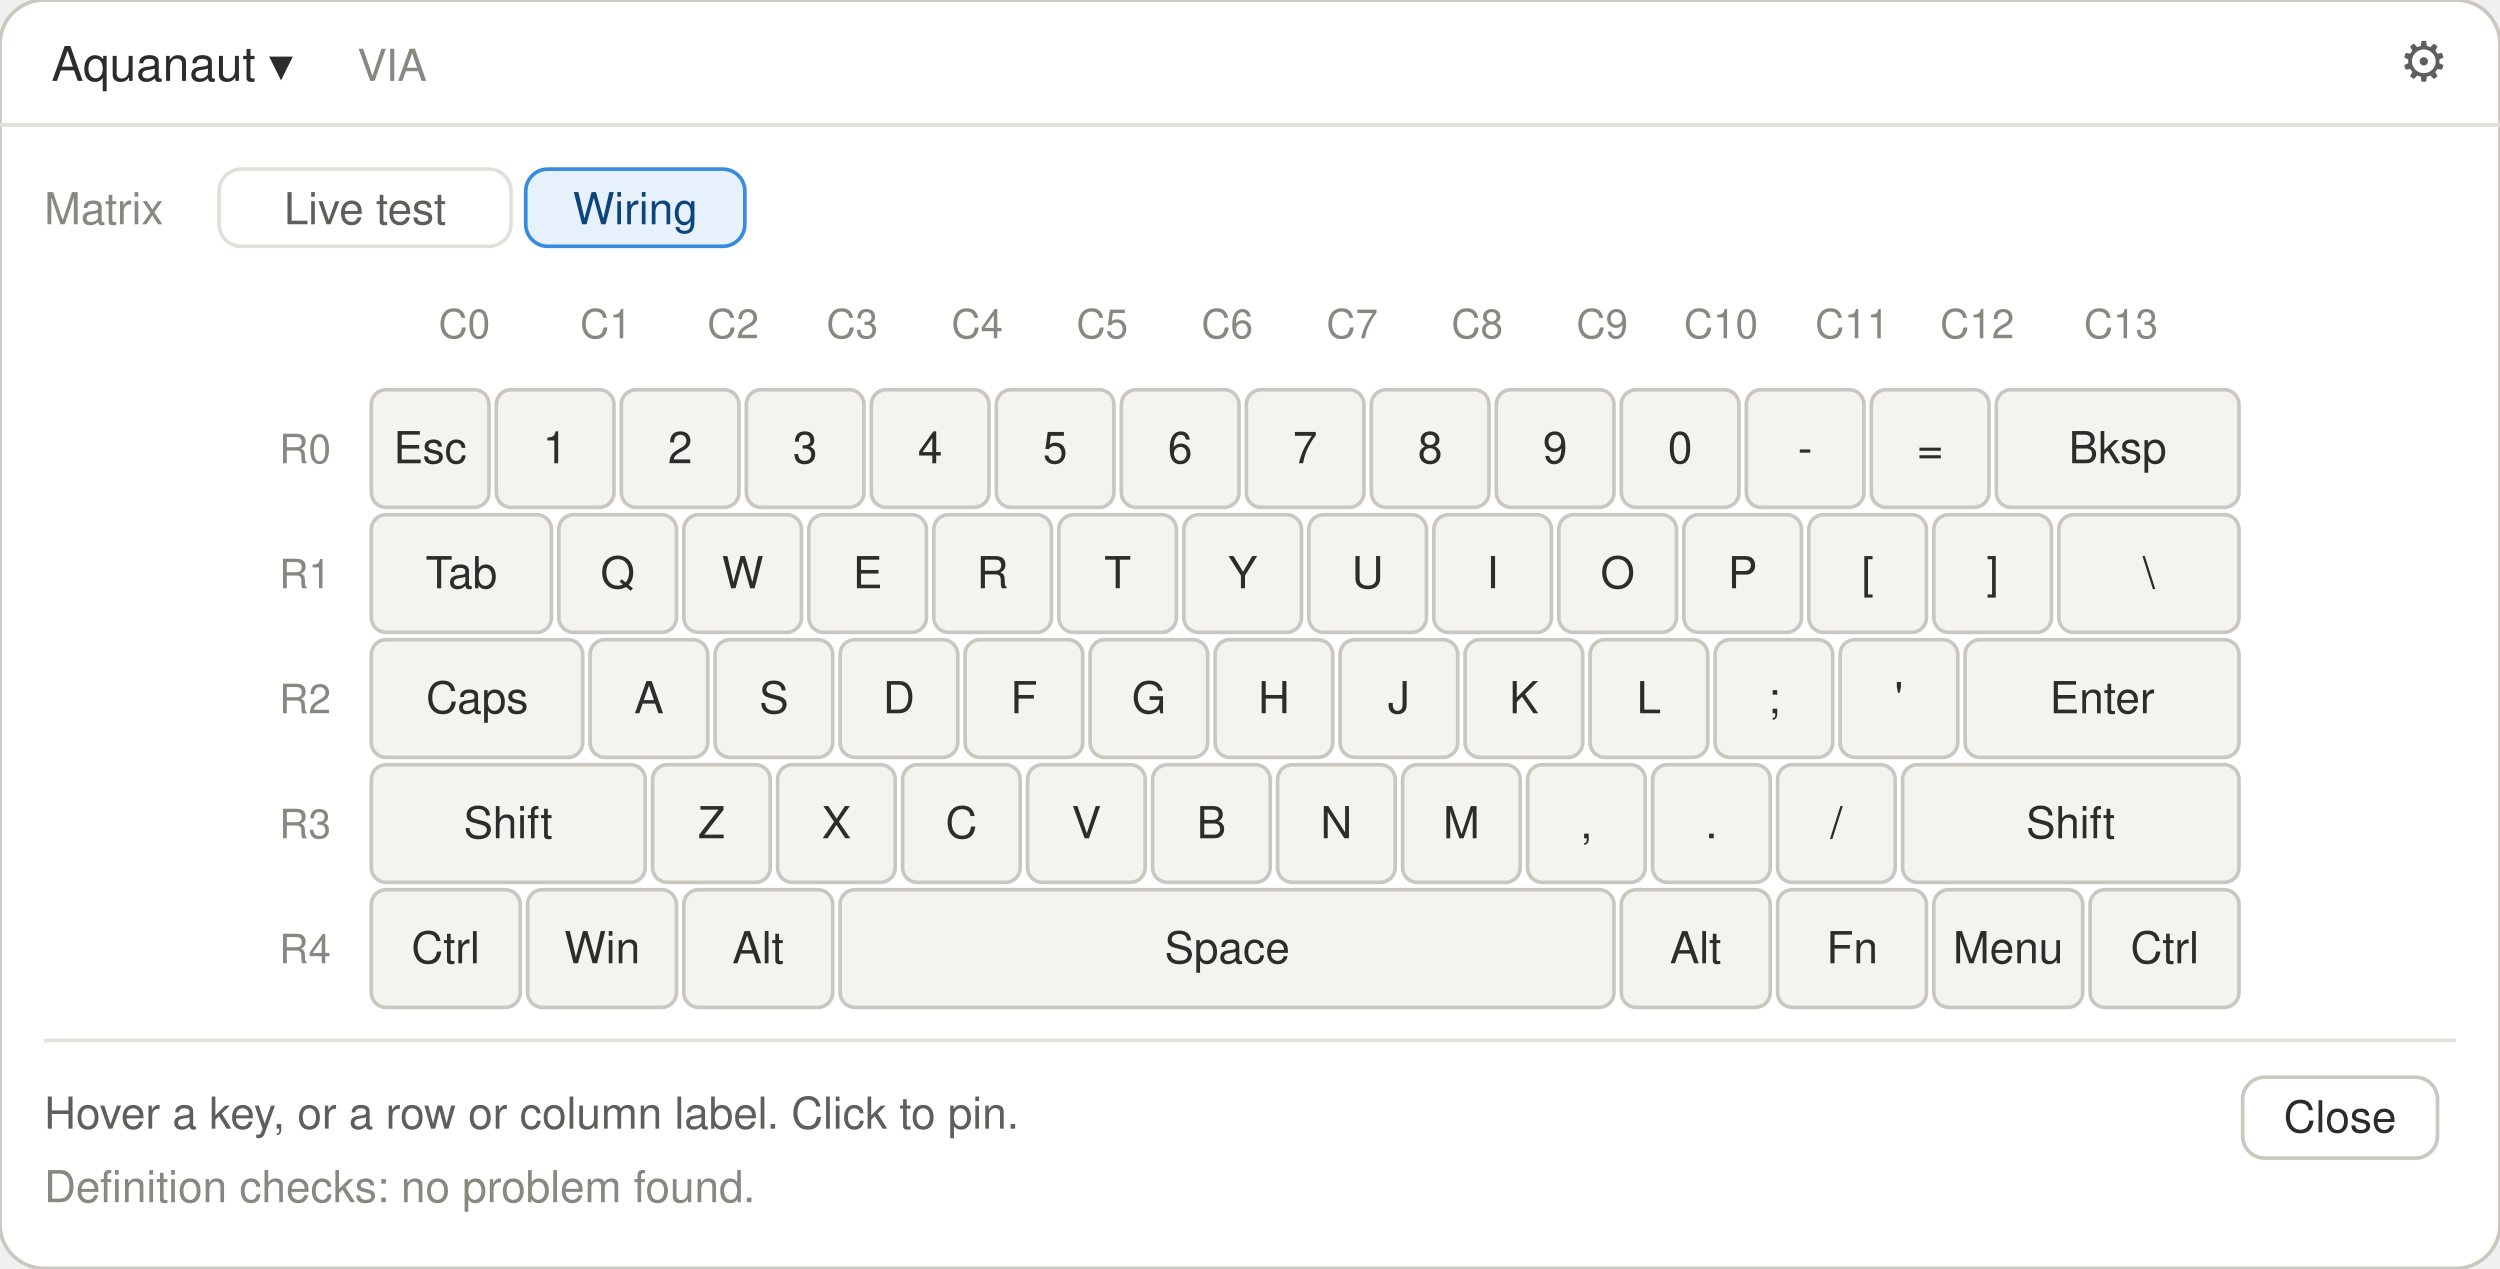
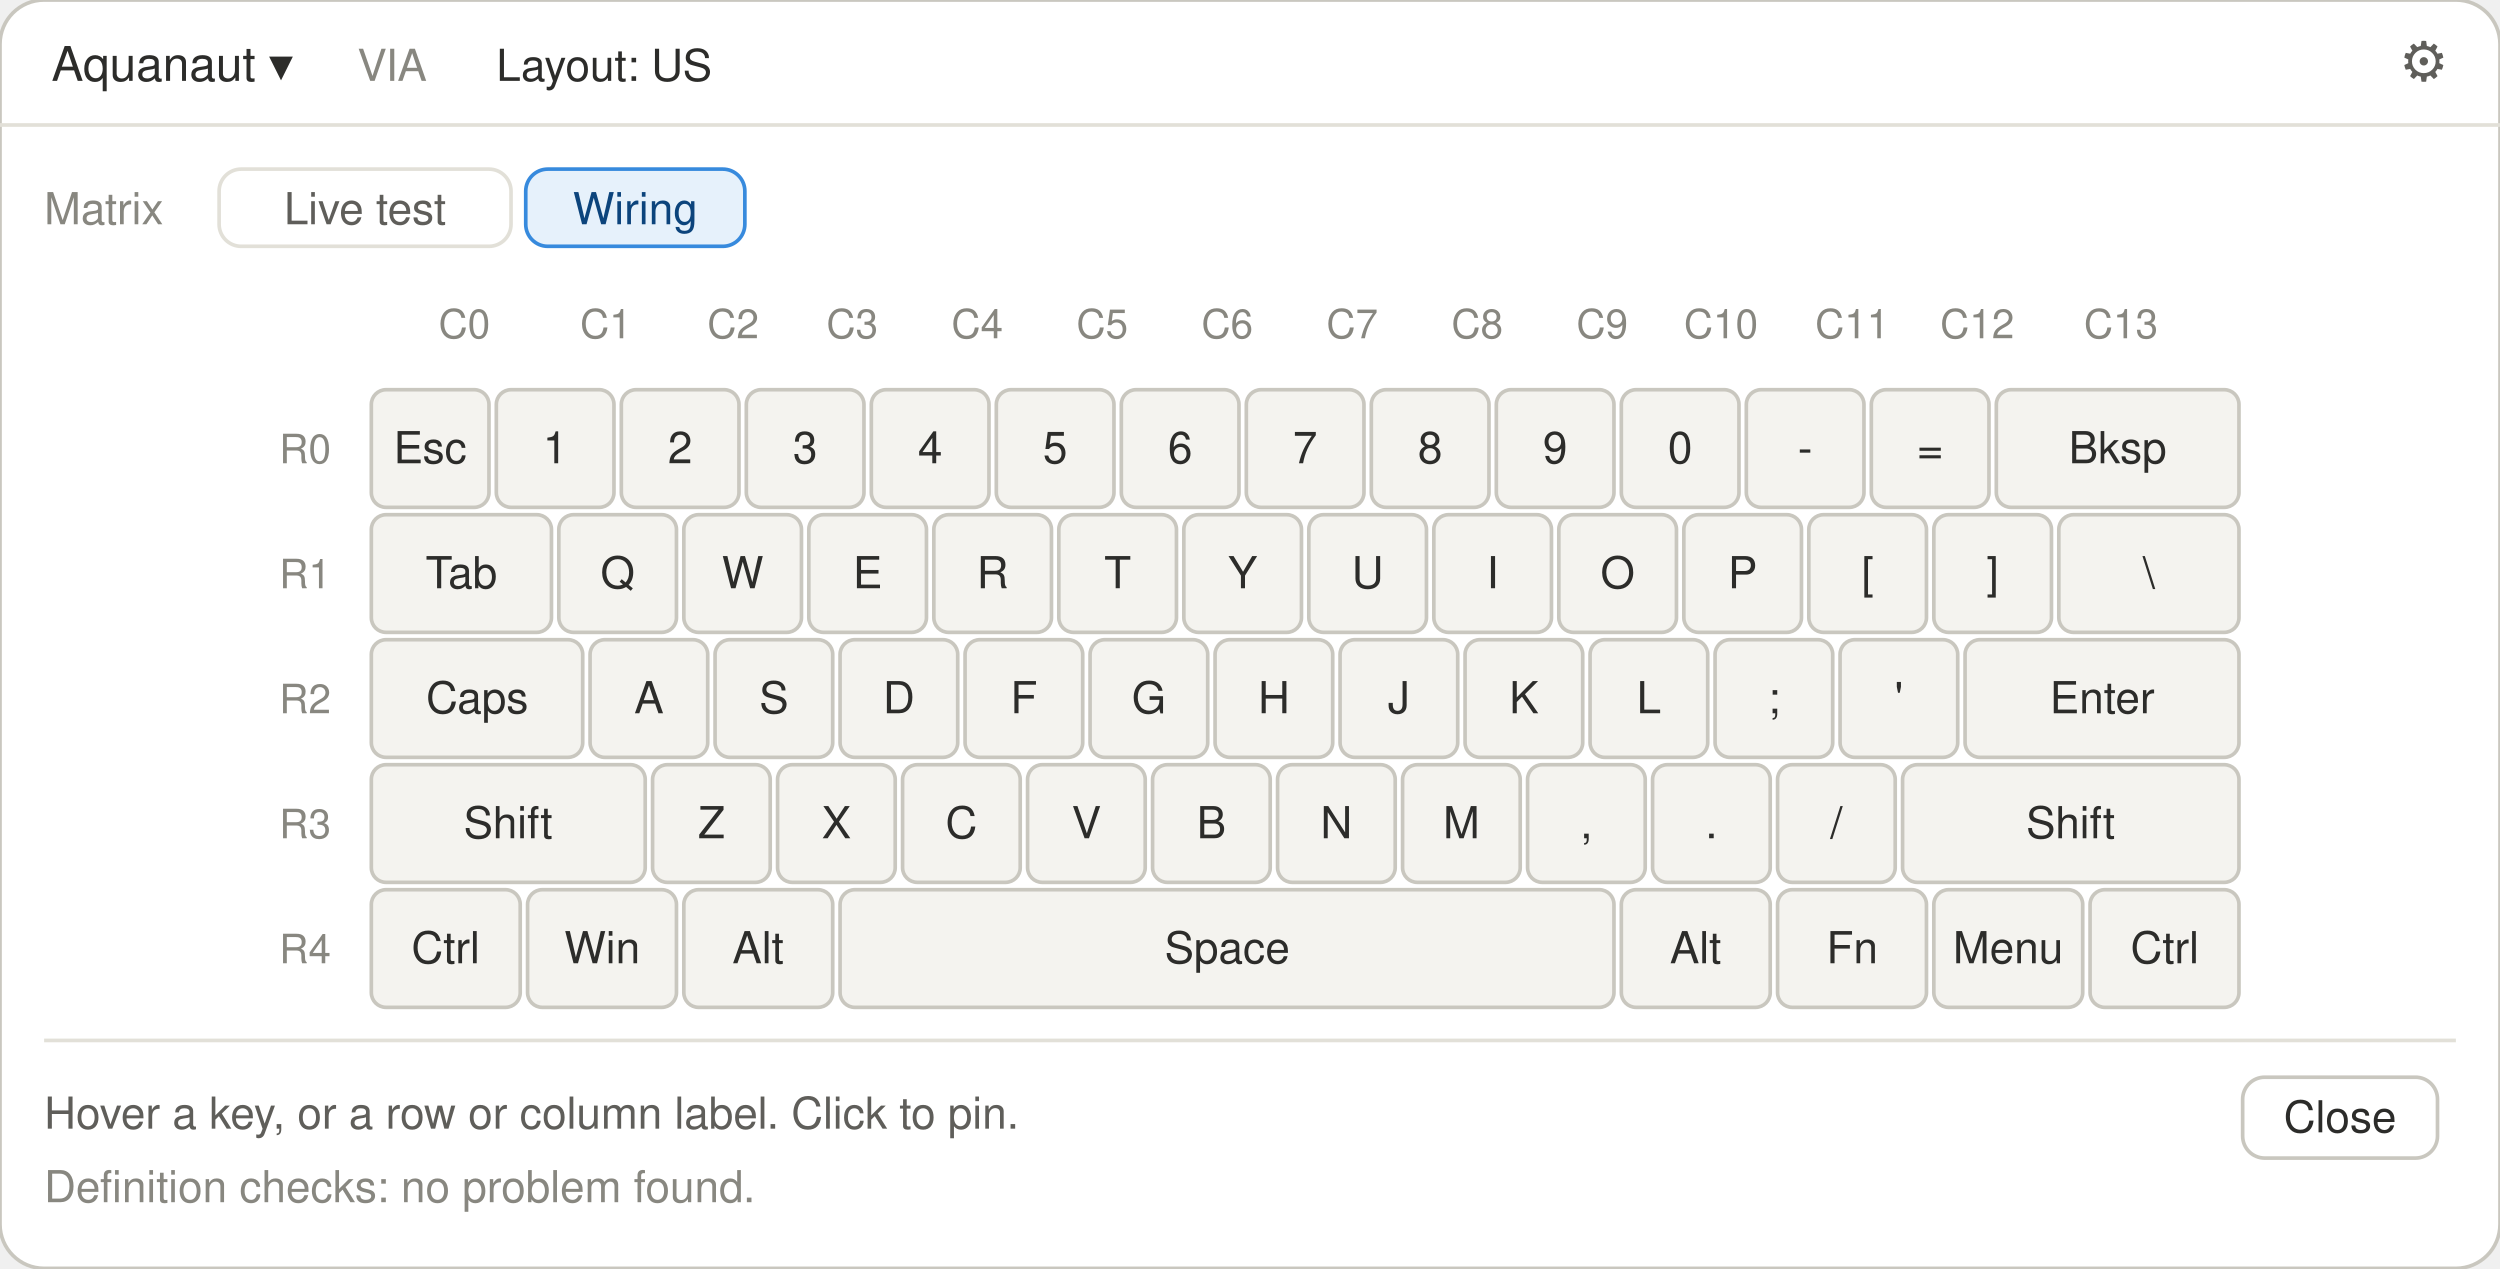
<svg xmlns="http://www.w3.org/2000/svg" width="680" height="345" viewBox="0 0 680 345">
  <rect x="0.0" y="0.0" width="680.0" height="345.0" rx="12" fill="#FFFFFF" stroke="#C9C7BF" stroke-width="1" />
  <text x="14.0" y="22.0" font-family="Segoe UI, Helvetica, Arial, sans-serif" font-size="13" fill="#2C2C2A" text-anchor="start" font-weight="400">Aquanaut  ▾</text>
  <text x="97.2" y="22.0" font-family="Segoe UI, Helvetica, Arial, sans-serif" font-size="12" fill="#888780" text-anchor="start" font-weight="400">VIA</text>
+   <text x="135.0" y="22.0" font-family="Segoe UI, Helvetica, Arial, sans-serif" font-size="12" fill="#2C2C2A" text-anchor="start" font-weight="400">Layout: US</text>
  <text x="666.0" y="22.0" font-family="Segoe UI, Helvetica, Arial, sans-serif" font-size="15" fill="#5F5E5A" text-anchor="end" font-weight="400">⚙</text>
  <line x1="0" y1="34" x2="680" y2="34" stroke="#E2E0D8" stroke-width="1" />
  <text x="12.0" y="61.0" font-family="Segoe UI, Helvetica, Arial, sans-serif" font-size="12" fill="#888780" text-anchor="start" font-weight="400">Matrix</text>
  <rect x="59.6" y="46.0" width="79.4" height="21.0" rx="6" fill="#FFFFFF" stroke="#E2E0D8" stroke-width="1" />
  <text x="99.3" y="61.0" font-family="Segoe UI, Helvetica, Arial, sans-serif" font-size="12" fill="#5F5E5A" text-anchor="middle" font-weight="400">Live test</text>
  <rect x="143.0" y="46.0" width="59.6" height="21.0" rx="6" fill="#E6F1FB" stroke="#378ADD" stroke-width="1" />
  <text x="172.8" y="61.0" font-family="Segoe UI, Helvetica, Arial, sans-serif" font-size="12" fill="#0C447C" text-anchor="middle" font-weight="400">Wiring</text>
  <rect x="101.0" y="106.0" width="32.0" height="32.0" rx="4" fill="#F4F3EF" stroke="#C9C7BF" stroke-width="1" />
  <rect x="135.0" y="106.0" width="32.0" height="32.0" rx="4" fill="#F4F3EF" stroke="#C9C7BF" stroke-width="1" />
  <rect x="169.0" y="106.0" width="32.0" height="32.0" rx="4" fill="#F4F3EF" stroke="#C9C7BF" stroke-width="1" />
  <rect x="203.0" y="106.0" width="32.0" height="32.0" rx="4" fill="#F4F3EF" stroke="#C9C7BF" stroke-width="1" />
  <rect x="237.0" y="106.0" width="32.0" height="32.0" rx="4" fill="#F4F3EF" stroke="#C9C7BF" stroke-width="1" />
  <rect x="271.0" y="106.0" width="32.0" height="32.0" rx="4" fill="#F4F3EF" stroke="#C9C7BF" stroke-width="1" />
  <rect x="305.0" y="106.0" width="32.0" height="32.0" rx="4" fill="#F4F3EF" stroke="#C9C7BF" stroke-width="1" />
  <rect x="339.0" y="106.0" width="32.0" height="32.0" rx="4" fill="#F4F3EF" stroke="#C9C7BF" stroke-width="1" />
  <rect x="373.0" y="106.0" width="32.0" height="32.0" rx="4" fill="#F4F3EF" stroke="#C9C7BF" stroke-width="1" />
  <rect x="407.0" y="106.0" width="32.0" height="32.0" rx="4" fill="#F4F3EF" stroke="#C9C7BF" stroke-width="1" />
  <rect x="441.0" y="106.0" width="32.0" height="32.0" rx="4" fill="#F4F3EF" stroke="#C9C7BF" stroke-width="1" />
  <rect x="475.0" y="106.0" width="32.0" height="32.0" rx="4" fill="#F4F3EF" stroke="#C9C7BF" stroke-width="1" />
  <rect x="509.0" y="106.0" width="32.0" height="32.0" rx="4" fill="#F4F3EF" stroke="#C9C7BF" stroke-width="1" />
  <rect x="543.0" y="106.0" width="66.0" height="32.0" rx="4" fill="#F4F3EF" stroke="#C9C7BF" stroke-width="1" />
  <rect x="101.0" y="140.0" width="49.0" height="32.0" rx="4" fill="#F4F3EF" stroke="#C9C7BF" stroke-width="1" />
  <rect x="152.0" y="140.0" width="32.0" height="32.0" rx="4" fill="#F4F3EF" stroke="#C9C7BF" stroke-width="1" />
  <rect x="186.0" y="140.0" width="32.0" height="32.0" rx="4" fill="#F4F3EF" stroke="#C9C7BF" stroke-width="1" />
  <rect x="220.0" y="140.0" width="32.0" height="32.0" rx="4" fill="#F4F3EF" stroke="#C9C7BF" stroke-width="1" />
  <rect x="254.0" y="140.0" width="32.0" height="32.0" rx="4" fill="#F4F3EF" stroke="#C9C7BF" stroke-width="1" />
  <rect x="288.0" y="140.0" width="32.0" height="32.0" rx="4" fill="#F4F3EF" stroke="#C9C7BF" stroke-width="1" />
  <rect x="322.0" y="140.0" width="32.0" height="32.0" rx="4" fill="#F4F3EF" stroke="#C9C7BF" stroke-width="1" />
  <rect x="356.0" y="140.0" width="32.0" height="32.0" rx="4" fill="#F4F3EF" stroke="#C9C7BF" stroke-width="1" />
  <rect x="390.0" y="140.0" width="32.0" height="32.0" rx="4" fill="#F4F3EF" stroke="#C9C7BF" stroke-width="1" />
  <rect x="424.0" y="140.0" width="32.0" height="32.0" rx="4" fill="#F4F3EF" stroke="#C9C7BF" stroke-width="1" />
  <rect x="458.0" y="140.0" width="32.0" height="32.0" rx="4" fill="#F4F3EF" stroke="#C9C7BF" stroke-width="1" />
  <rect x="492.0" y="140.0" width="32.0" height="32.0" rx="4" fill="#F4F3EF" stroke="#C9C7BF" stroke-width="1" />
  <rect x="526.0" y="140.0" width="32.0" height="32.0" rx="4" fill="#F4F3EF" stroke="#C9C7BF" stroke-width="1" />
  <rect x="560.0" y="140.0" width="49.0" height="32.0" rx="4" fill="#F4F3EF" stroke="#C9C7BF" stroke-width="1" />
  <rect x="101.0" y="174.0" width="57.5" height="32.0" rx="4" fill="#F4F3EF" stroke="#C9C7BF" stroke-width="1" />
  <rect x="160.5" y="174.0" width="32.0" height="32.0" rx="4" fill="#F4F3EF" stroke="#C9C7BF" stroke-width="1" />
  <rect x="194.5" y="174.0" width="32.0" height="32.0" rx="4" fill="#F4F3EF" stroke="#C9C7BF" stroke-width="1" />
  <rect x="228.5" y="174.0" width="32.0" height="32.0" rx="4" fill="#F4F3EF" stroke="#C9C7BF" stroke-width="1" />
  <rect x="262.5" y="174.0" width="32.0" height="32.0" rx="4" fill="#F4F3EF" stroke="#C9C7BF" stroke-width="1" />
  <rect x="296.5" y="174.0" width="32.0" height="32.0" rx="4" fill="#F4F3EF" stroke="#C9C7BF" stroke-width="1" />
  <rect x="330.5" y="174.0" width="32.0" height="32.0" rx="4" fill="#F4F3EF" stroke="#C9C7BF" stroke-width="1" />
  <rect x="364.5" y="174.0" width="32.0" height="32.0" rx="4" fill="#F4F3EF" stroke="#C9C7BF" stroke-width="1" />
  <rect x="398.5" y="174.0" width="32.0" height="32.0" rx="4" fill="#F4F3EF" stroke="#C9C7BF" stroke-width="1" />
  <rect x="432.5" y="174.0" width="32.0" height="32.0" rx="4" fill="#F4F3EF" stroke="#C9C7BF" stroke-width="1" />
  <rect x="466.5" y="174.0" width="32.0" height="32.0" rx="4" fill="#F4F3EF" stroke="#C9C7BF" stroke-width="1" />
  <rect x="500.5" y="174.0" width="32.0" height="32.0" rx="4" fill="#F4F3EF" stroke="#C9C7BF" stroke-width="1" />
  <rect x="534.5" y="174.0" width="74.5" height="32.0" rx="4" fill="#F4F3EF" stroke="#C9C7BF" stroke-width="1" />
  <rect x="101.0" y="208.0" width="74.5" height="32.0" rx="4" fill="#F4F3EF" stroke="#C9C7BF" stroke-width="1" />
  <rect x="177.5" y="208.0" width="32.0" height="32.0" rx="4" fill="#F4F3EF" stroke="#C9C7BF" stroke-width="1" />
  <rect x="211.5" y="208.0" width="32.0" height="32.0" rx="4" fill="#F4F3EF" stroke="#C9C7BF" stroke-width="1" />
  <rect x="245.5" y="208.0" width="32.0" height="32.0" rx="4" fill="#F4F3EF" stroke="#C9C7BF" stroke-width="1" />
  <rect x="279.5" y="208.0" width="32.0" height="32.0" rx="4" fill="#F4F3EF" stroke="#C9C7BF" stroke-width="1" />
  <rect x="313.5" y="208.0" width="32.0" height="32.0" rx="4" fill="#F4F3EF" stroke="#C9C7BF" stroke-width="1" />
  <rect x="347.5" y="208.0" width="32.0" height="32.0" rx="4" fill="#F4F3EF" stroke="#C9C7BF" stroke-width="1" />
  <rect x="381.5" y="208.0" width="32.0" height="32.0" rx="4" fill="#F4F3EF" stroke="#C9C7BF" stroke-width="1" />
  <rect x="415.5" y="208.0" width="32.0" height="32.0" rx="4" fill="#F4F3EF" stroke="#C9C7BF" stroke-width="1" />
  <rect x="449.5" y="208.0" width="32.0" height="32.0" rx="4" fill="#F4F3EF" stroke="#C9C7BF" stroke-width="1" />
  <rect x="483.5" y="208.0" width="32.0" height="32.0" rx="4" fill="#F4F3EF" stroke="#C9C7BF" stroke-width="1" />
  <rect x="517.5" y="208.0" width="91.5" height="32.0" rx="4" fill="#F4F3EF" stroke="#C9C7BF" stroke-width="1" />
  <rect x="101.0" y="242.0" width="40.5" height="32.0" rx="4" fill="#F4F3EF" stroke="#C9C7BF" stroke-width="1" />
  <rect x="143.5" y="242.0" width="40.5" height="32.0" rx="4" fill="#F4F3EF" stroke="#C9C7BF" stroke-width="1" />
  <rect x="186.0" y="242.0" width="40.5" height="32.0" rx="4" fill="#F4F3EF" stroke="#C9C7BF" stroke-width="1" />
  <rect x="228.5" y="242.0" width="210.5" height="32.0" rx="4" fill="#F4F3EF" stroke="#C9C7BF" stroke-width="1" />
  <rect x="441.0" y="242.0" width="40.5" height="32.0" rx="4" fill="#F4F3EF" stroke="#C9C7BF" stroke-width="1" />
  <rect x="483.5" y="242.0" width="40.5" height="32.0" rx="4" fill="#F4F3EF" stroke="#C9C7BF" stroke-width="1" />
  <rect x="526.0" y="242.0" width="40.5" height="32.0" rx="4" fill="#F4F3EF" stroke="#C9C7BF" stroke-width="1" />
  <rect x="568.5" y="242.0" width="40.5" height="32.0" rx="4" fill="#F4F3EF" stroke="#C9C7BF" stroke-width="1" />
  <text x="117.0" y="126.0" font-family="Segoe UI, Helvetica, Arial, sans-serif" font-size="12" fill="#2C2C2A" text-anchor="middle" font-weight="400">Esc</text>
  <text x="151.0" y="126.0" font-family="Segoe UI, Helvetica, Arial, sans-serif" font-size="12" fill="#2C2C2A" text-anchor="middle" font-weight="400">1</text>
  <text x="185.0" y="126.0" font-family="Segoe UI, Helvetica, Arial, sans-serif" font-size="12" fill="#2C2C2A" text-anchor="middle" font-weight="400">2</text>
  <text x="219.0" y="126.0" font-family="Segoe UI, Helvetica, Arial, sans-serif" font-size="12" fill="#2C2C2A" text-anchor="middle" font-weight="400">3</text>
  <text x="253.0" y="126.0" font-family="Segoe UI, Helvetica, Arial, sans-serif" font-size="12" fill="#2C2C2A" text-anchor="middle" font-weight="400">4</text>
  <text x="287.0" y="126.0" font-family="Segoe UI, Helvetica, Arial, sans-serif" font-size="12" fill="#2C2C2A" text-anchor="middle" font-weight="400">5</text>
  <text x="321.0" y="126.0" font-family="Segoe UI, Helvetica, Arial, sans-serif" font-size="12" fill="#2C2C2A" text-anchor="middle" font-weight="400">6</text>
  <text x="355.0" y="126.0" font-family="Segoe UI, Helvetica, Arial, sans-serif" font-size="12" fill="#2C2C2A" text-anchor="middle" font-weight="400">7</text>
  <text x="389.0" y="126.0" font-family="Segoe UI, Helvetica, Arial, sans-serif" font-size="12" fill="#2C2C2A" text-anchor="middle" font-weight="400">8</text>
  <text x="423.0" y="126.0" font-family="Segoe UI, Helvetica, Arial, sans-serif" font-size="12" fill="#2C2C2A" text-anchor="middle" font-weight="400">9</text>
  <text x="457.0" y="126.0" font-family="Segoe UI, Helvetica, Arial, sans-serif" font-size="12" fill="#2C2C2A" text-anchor="middle" font-weight="400">0</text>
  <text x="491.0" y="126.0" font-family="Segoe UI, Helvetica, Arial, sans-serif" font-size="12" fill="#2C2C2A" text-anchor="middle" font-weight="400">-</text>
  <text x="525.0" y="126.0" font-family="Segoe UI, Helvetica, Arial, sans-serif" font-size="12" fill="#2C2C2A" text-anchor="middle" font-weight="400">=</text>
  <text x="576.0" y="126.0" font-family="Segoe UI, Helvetica, Arial, sans-serif" font-size="12" fill="#2C2C2A" text-anchor="middle" font-weight="400">Bksp</text>
  <text x="125.5" y="160.0" font-family="Segoe UI, Helvetica, Arial, sans-serif" font-size="12" fill="#2C2C2A" text-anchor="middle" font-weight="400">Tab</text>
  <text x="168.0" y="160.0" font-family="Segoe UI, Helvetica, Arial, sans-serif" font-size="12" fill="#2C2C2A" text-anchor="middle" font-weight="400">Q</text>
  <text x="202.0" y="160.0" font-family="Segoe UI, Helvetica, Arial, sans-serif" font-size="12" fill="#2C2C2A" text-anchor="middle" font-weight="400">W</text>
  <text x="236.0" y="160.0" font-family="Segoe UI, Helvetica, Arial, sans-serif" font-size="12" fill="#2C2C2A" text-anchor="middle" font-weight="400">E</text>
  <text x="270.0" y="160.0" font-family="Segoe UI, Helvetica, Arial, sans-serif" font-size="12" fill="#2C2C2A" text-anchor="middle" font-weight="400">R</text>
  <text x="304.0" y="160.0" font-family="Segoe UI, Helvetica, Arial, sans-serif" font-size="12" fill="#2C2C2A" text-anchor="middle" font-weight="400">T</text>
  <text x="338.0" y="160.0" font-family="Segoe UI, Helvetica, Arial, sans-serif" font-size="12" fill="#2C2C2A" text-anchor="middle" font-weight="400">Y</text>
  <text x="372.0" y="160.0" font-family="Segoe UI, Helvetica, Arial, sans-serif" font-size="12" fill="#2C2C2A" text-anchor="middle" font-weight="400">U</text>
  <text x="406.0" y="160.0" font-family="Segoe UI, Helvetica, Arial, sans-serif" font-size="12" fill="#2C2C2A" text-anchor="middle" font-weight="400">I</text>
  <text x="440.0" y="160.0" font-family="Segoe UI, Helvetica, Arial, sans-serif" font-size="12" fill="#2C2C2A" text-anchor="middle" font-weight="400">O</text>
  <text x="474.0" y="160.0" font-family="Segoe UI, Helvetica, Arial, sans-serif" font-size="12" fill="#2C2C2A" text-anchor="middle" font-weight="400">P</text>
  <text x="508.0" y="160.0" font-family="Segoe UI, Helvetica, Arial, sans-serif" font-size="12" fill="#2C2C2A" text-anchor="middle" font-weight="400">[</text>
  <text x="542.0" y="160.0" font-family="Segoe UI, Helvetica, Arial, sans-serif" font-size="12" fill="#2C2C2A" text-anchor="middle" font-weight="400">]</text>
  <text x="584.5" y="160.0" font-family="Segoe UI, Helvetica, Arial, sans-serif" font-size="12" fill="#2C2C2A" text-anchor="middle" font-weight="400">\</text>
  <text x="129.8" y="194.0" font-family="Segoe UI, Helvetica, Arial, sans-serif" font-size="12" fill="#2C2C2A" text-anchor="middle" font-weight="400">Caps</text>
  <text x="176.5" y="194.0" font-family="Segoe UI, Helvetica, Arial, sans-serif" font-size="12" fill="#2C2C2A" text-anchor="middle" font-weight="400">A</text>
  <text x="210.5" y="194.0" font-family="Segoe UI, Helvetica, Arial, sans-serif" font-size="12" fill="#2C2C2A" text-anchor="middle" font-weight="400">S</text>
  <text x="244.5" y="194.0" font-family="Segoe UI, Helvetica, Arial, sans-serif" font-size="12" fill="#2C2C2A" text-anchor="middle" font-weight="400">D</text>
  <text x="278.5" y="194.0" font-family="Segoe UI, Helvetica, Arial, sans-serif" font-size="12" fill="#2C2C2A" text-anchor="middle" font-weight="400">F</text>
  <text x="312.5" y="194.0" font-family="Segoe UI, Helvetica, Arial, sans-serif" font-size="12" fill="#2C2C2A" text-anchor="middle" font-weight="400">G</text>
  <text x="346.5" y="194.0" font-family="Segoe UI, Helvetica, Arial, sans-serif" font-size="12" fill="#2C2C2A" text-anchor="middle" font-weight="400">H</text>
  <text x="380.5" y="194.0" font-family="Segoe UI, Helvetica, Arial, sans-serif" font-size="12" fill="#2C2C2A" text-anchor="middle" font-weight="400">J</text>
  <text x="414.5" y="194.0" font-family="Segoe UI, Helvetica, Arial, sans-serif" font-size="12" fill="#2C2C2A" text-anchor="middle" font-weight="400">K</text>
  <text x="448.5" y="194.0" font-family="Segoe UI, Helvetica, Arial, sans-serif" font-size="12" fill="#2C2C2A" text-anchor="middle" font-weight="400">L</text>
  <text x="482.5" y="194.0" font-family="Segoe UI, Helvetica, Arial, sans-serif" font-size="12" fill="#2C2C2A" text-anchor="middle" font-weight="400">;</text>
  <text x="516.5" y="194.0" font-family="Segoe UI, Helvetica, Arial, sans-serif" font-size="12" fill="#2C2C2A" text-anchor="middle" font-weight="400">'</text>
  <text x="571.8" y="194.0" font-family="Segoe UI, Helvetica, Arial, sans-serif" font-size="12" fill="#2C2C2A" text-anchor="middle" font-weight="400">Enter</text>
  <text x="138.2" y="228.0" font-family="Segoe UI, Helvetica, Arial, sans-serif" font-size="12" fill="#2C2C2A" text-anchor="middle" font-weight="400">Shift</text>
  <text x="193.5" y="228.0" font-family="Segoe UI, Helvetica, Arial, sans-serif" font-size="12" fill="#2C2C2A" text-anchor="middle" font-weight="400">Z</text>
  <text x="227.5" y="228.0" font-family="Segoe UI, Helvetica, Arial, sans-serif" font-size="12" fill="#2C2C2A" text-anchor="middle" font-weight="400">X</text>
  <text x="261.5" y="228.0" font-family="Segoe UI, Helvetica, Arial, sans-serif" font-size="12" fill="#2C2C2A" text-anchor="middle" font-weight="400">C</text>
  <text x="295.5" y="228.0" font-family="Segoe UI, Helvetica, Arial, sans-serif" font-size="12" fill="#2C2C2A" text-anchor="middle" font-weight="400">V</text>
  <text x="329.5" y="228.0" font-family="Segoe UI, Helvetica, Arial, sans-serif" font-size="12" fill="#2C2C2A" text-anchor="middle" font-weight="400">B</text>
  <text x="363.5" y="228.0" font-family="Segoe UI, Helvetica, Arial, sans-serif" font-size="12" fill="#2C2C2A" text-anchor="middle" font-weight="400">N</text>
  <text x="397.5" y="228.0" font-family="Segoe UI, Helvetica, Arial, sans-serif" font-size="12" fill="#2C2C2A" text-anchor="middle" font-weight="400">M</text>
  <text x="431.5" y="228.0" font-family="Segoe UI, Helvetica, Arial, sans-serif" font-size="12" fill="#2C2C2A" text-anchor="middle" font-weight="400">,</text>
  <text x="465.5" y="228.0" font-family="Segoe UI, Helvetica, Arial, sans-serif" font-size="12" fill="#2C2C2A" text-anchor="middle" font-weight="400">.</text>
  <text x="499.5" y="228.0" font-family="Segoe UI, Helvetica, Arial, sans-serif" font-size="12" fill="#2C2C2A" text-anchor="middle" font-weight="400">/</text>
  <text x="563.2" y="228.0" font-family="Segoe UI, Helvetica, Arial, sans-serif" font-size="12" fill="#2C2C2A" text-anchor="middle" font-weight="400">Shift</text>
  <text x="121.2" y="262.0" font-family="Segoe UI, Helvetica, Arial, sans-serif" font-size="12" fill="#2C2C2A" text-anchor="middle" font-weight="400">Ctrl</text>
  <text x="163.8" y="262.0" font-family="Segoe UI, Helvetica, Arial, sans-serif" font-size="12" fill="#2C2C2A" text-anchor="middle" font-weight="400">Win</text>
  <text x="206.2" y="262.0" font-family="Segoe UI, Helvetica, Arial, sans-serif" font-size="12" fill="#2C2C2A" text-anchor="middle" font-weight="400">Alt</text>
  <text x="333.8" y="262.0" font-family="Segoe UI, Helvetica, Arial, sans-serif" font-size="12" fill="#2C2C2A" text-anchor="middle" font-weight="400">Space</text>
  <text x="461.2" y="262.0" font-family="Segoe UI, Helvetica, Arial, sans-serif" font-size="12" fill="#2C2C2A" text-anchor="middle" font-weight="400">Alt</text>
  <text x="503.8" y="262.0" font-family="Segoe UI, Helvetica, Arial, sans-serif" font-size="12" fill="#2C2C2A" text-anchor="middle" font-weight="400">Fn</text>
  <text x="546.2" y="262.0" font-family="Segoe UI, Helvetica, Arial, sans-serif" font-size="12" fill="#2C2C2A" text-anchor="middle" font-weight="400">Menu</text>
  <text x="588.8" y="262.0" font-family="Segoe UI, Helvetica, Arial, sans-serif" font-size="12" fill="#2C2C2A" text-anchor="middle" font-weight="400">Ctrl</text>
  <text x="83.0" y="126.0" font-family="Segoe UI, Helvetica, Arial, sans-serif" font-size="11" fill="#888780" text-anchor="middle" font-weight="400">R0</text>
  <text x="83.0" y="160.0" font-family="Segoe UI, Helvetica, Arial, sans-serif" font-size="11" fill="#888780" text-anchor="middle" font-weight="400">R1</text>
  <text x="83.0" y="194.0" font-family="Segoe UI, Helvetica, Arial, sans-serif" font-size="11" fill="#888780" text-anchor="middle" font-weight="400">R2</text>
  <text x="83.0" y="228.0" font-family="Segoe UI, Helvetica, Arial, sans-serif" font-size="11" fill="#888780" text-anchor="middle" font-weight="400">R3</text>
  <text x="83.0" y="262.0" font-family="Segoe UI, Helvetica, Arial, sans-serif" font-size="11" fill="#888780" text-anchor="middle" font-weight="400">R4</text>
  <text x="126.3" y="92.0" font-family="Segoe UI, Helvetica, Arial, sans-serif" font-size="11" fill="#888780" text-anchor="middle" font-weight="400">C0</text>
  <text x="164.8" y="92.0" font-family="Segoe UI, Helvetica, Arial, sans-serif" font-size="11" fill="#888780" text-anchor="middle" font-weight="400">C1</text>
  <text x="199.4" y="92.0" font-family="Segoe UI, Helvetica, Arial, sans-serif" font-size="11" fill="#888780" text-anchor="middle" font-weight="400">C2</text>
  <text x="231.8" y="92.0" font-family="Segoe UI, Helvetica, Arial, sans-serif" font-size="11" fill="#888780" text-anchor="middle" font-weight="400">C3</text>
  <text x="265.8" y="92.0" font-family="Segoe UI, Helvetica, Arial, sans-serif" font-size="11" fill="#888780" text-anchor="middle" font-weight="400">C4</text>
  <text x="299.8" y="92.0" font-family="Segoe UI, Helvetica, Arial, sans-serif" font-size="11" fill="#888780" text-anchor="middle" font-weight="400">C5</text>
  <text x="333.8" y="92.0" font-family="Segoe UI, Helvetica, Arial, sans-serif" font-size="11" fill="#888780" text-anchor="middle" font-weight="400">C6</text>
  <text x="367.8" y="92.0" font-family="Segoe UI, Helvetica, Arial, sans-serif" font-size="11" fill="#888780" text-anchor="middle" font-weight="400">C7</text>
  <text x="401.8" y="92.0" font-family="Segoe UI, Helvetica, Arial, sans-serif" font-size="11" fill="#888780" text-anchor="middle" font-weight="400">C8</text>
  <text x="435.8" y="92.0" font-family="Segoe UI, Helvetica, Arial, sans-serif" font-size="11" fill="#888780" text-anchor="middle" font-weight="400">C9</text>
  <text x="468.1" y="92.0" font-family="Segoe UI, Helvetica, Arial, sans-serif" font-size="11" fill="#888780" text-anchor="middle" font-weight="400">C10</text>
  <text x="503.8" y="92.0" font-family="Segoe UI, Helvetica, Arial, sans-serif" font-size="11" fill="#888780" text-anchor="middle" font-weight="400">C11</text>
  <text x="537.8" y="92.0" font-family="Segoe UI, Helvetica, Arial, sans-serif" font-size="11" fill="#888780" text-anchor="middle" font-weight="400">C12</text>
  <text x="576.9" y="92.0" font-family="Segoe UI, Helvetica, Arial, sans-serif" font-size="11" fill="#888780" text-anchor="middle" font-weight="400">C13</text>
  <line x1="12" y1="283" x2="668" y2="283" stroke="#E2E0D8" stroke-width="1" />
  <text x="12.0" y="307.0" font-family="Segoe UI, Helvetica, Arial, sans-serif" font-size="12" fill="#5F5E5A" text-anchor="start" font-weight="400">Hover a key, or a row or column label. Click to pin.</text>
  <text x="12.0" y="327.0" font-family="Segoe UI, Helvetica, Arial, sans-serif" font-size="12" fill="#888780" text-anchor="start" font-weight="400">Definition checks: no problem found.</text>
  <rect x="610.0" y="293.0" width="53.0" height="22.0" rx="6" fill="#FFFFFF" stroke="#C9C7BF" stroke-width="1" />
  <text x="636.5" y="308.0" font-family="Segoe UI, Helvetica, Arial, sans-serif" font-size="12" fill="#2C2C2A" text-anchor="middle" font-weight="400">Close</text>
</svg>
